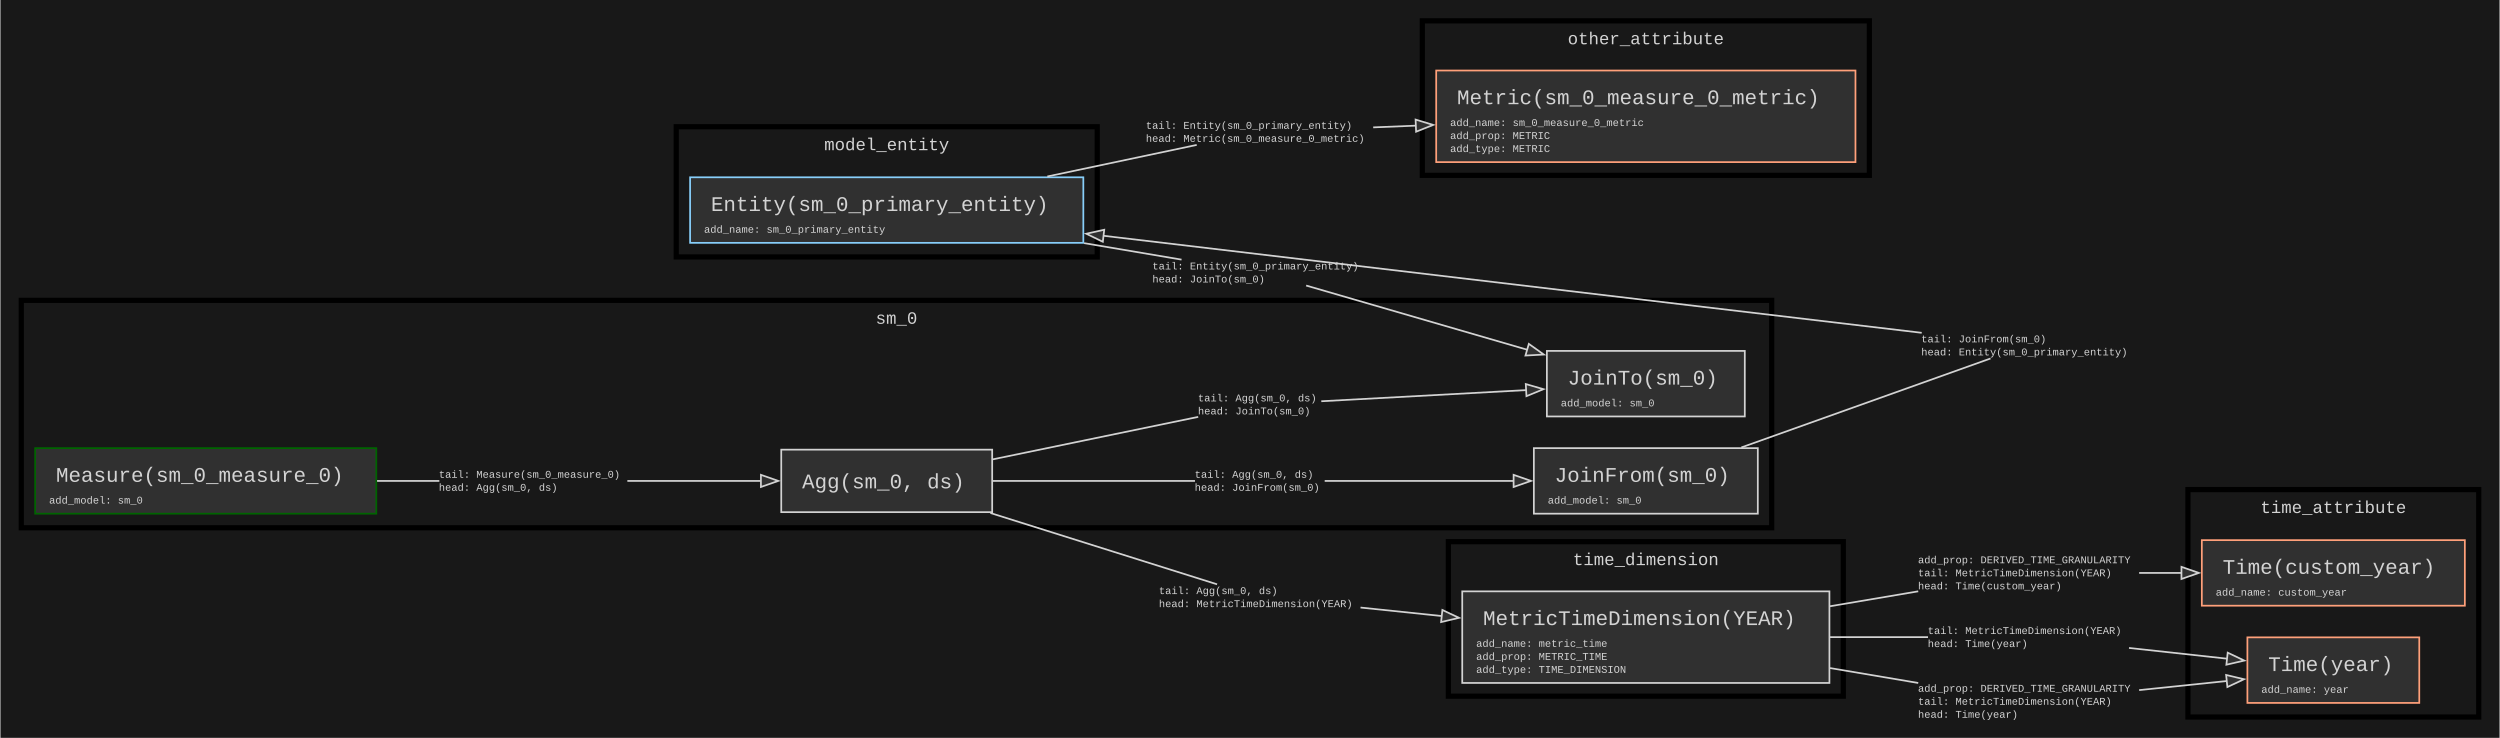
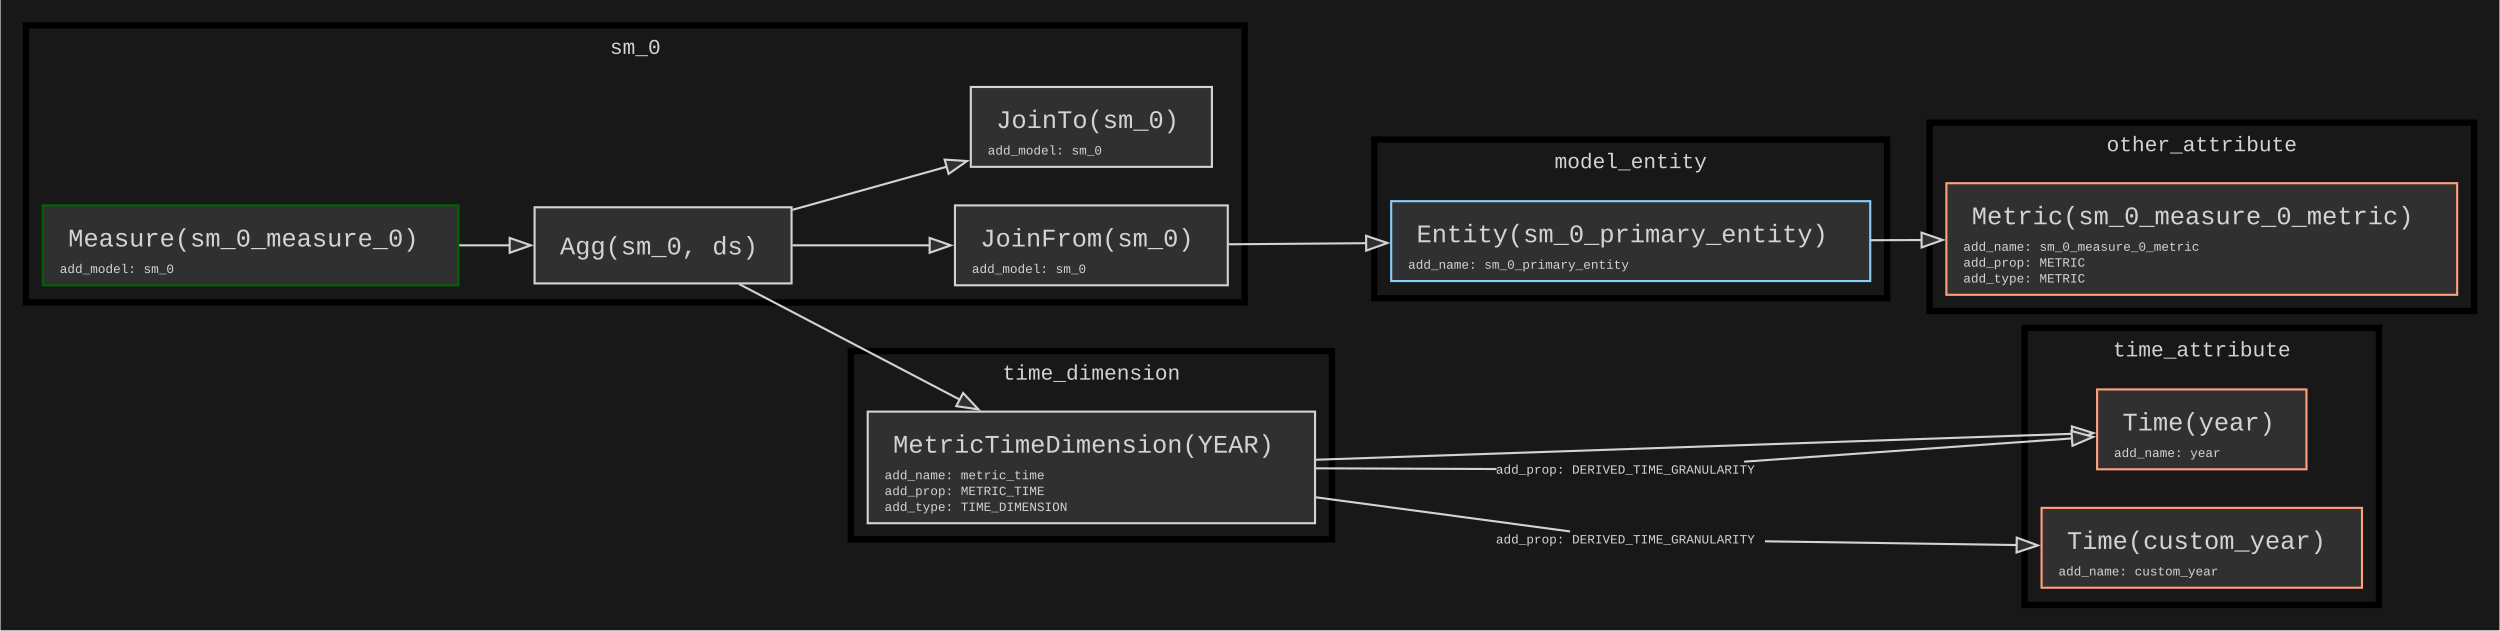
- <svg xmlns="http://www.w3.org/2000/svg" width="1440pt" height="425pt" viewBox="0.00 0.00 1439.50 425.00">
-   <g id="graph0" class="graph" transform="scale(1 1) rotate(0) translate(4 421)">
-     <polygon fill="#181818" stroke="none" points="-4,4 -4,-421 1435.5,-421 1435.5,4 -4,4" />
+ <svg xmlns="http://www.w3.org/2000/svg" width="1182pt" height="298pt" viewBox="0.00 0.00 1181.50 298.00">
+   <g id="graph0" class="graph" transform="scale(1 1) rotate(0) translate(4 294)">
+     <polygon fill="#181818" stroke="none" points="-4,4 -4,-294 1177.5,-294 1177.5,4 -4,4" />
    <g id="clust1" class="cluster">
-       <polygon fill="#181818" stroke="#000000" stroke-width="3" points="8,-117 8,-248 1016.25,-248 1016.25,-117 8,-117" />
-       <text text-anchor="middle" x="512.12" y="-234.5" font-family="Courier New" font-size="10.00" fill="#d3d3d3">sm_0</text>
+       <polygon fill="#181818" stroke="#000000" stroke-width="3" points="8,-151 8,-282 584.25,-282 584.25,-151 8,-151" />
+       <text text-anchor="middle" x="296.12" y="-268.5" font-family="Courier New" font-size="10.00" fill="#d3d3d3">sm_0</text>
    </g>
    <g id="clust2" class="cluster">
-       <polygon fill="#181818" stroke="#000000" stroke-width="3" points="385.25,-273 385.25,-348 627.75,-348 627.75,-273 385.25,-273" />
-       <text text-anchor="middle" x="506.5" y="-334.5" font-family="Courier New" font-size="10.00" fill="#d3d3d3">model_entity</text>
+       <polygon fill="#181818" stroke="#000000" stroke-width="3" points="398,-39 398,-128 625.5,-128 625.5,-39 398,-39" />
+       <text text-anchor="middle" x="511.75" y="-114.5" font-family="Courier New" font-size="10.00" fill="#d3d3d3">time_dimension</text>
    </g>
    <g id="clust3" class="cluster">
-       <polygon fill="#181818" stroke="#000000" stroke-width="3" points="815,-320 815,-409 1072.5,-409 1072.5,-320 815,-320" />
-       <text text-anchor="middle" x="943.75" y="-395.5" font-family="Courier New" font-size="10.00" fill="#d3d3d3">other_attribute</text>
+       <polygon fill="#181818" stroke="#000000" stroke-width="3" points="953,-8 953,-139 1120.5,-139 1120.5,-8 953,-8" />
+       <text text-anchor="middle" x="1036.75" y="-125.5" font-family="Courier New" font-size="10.00" fill="#d3d3d3">time_attribute</text>
    </g>
    <g id="clust4" class="cluster">
-       <polygon fill="#181818" stroke="#000000" stroke-width="3" points="830,-20 830,-109 1057.5,-109 1057.5,-20 830,-20" />
-       <text text-anchor="middle" x="943.75" y="-95.5" font-family="Courier New" font-size="10.00" fill="#d3d3d3">time_dimension</text>
+       <polygon fill="#181818" stroke="#000000" stroke-width="3" points="645.5,-153 645.5,-228 888,-228 888,-153 645.5,-153" />
+       <text text-anchor="middle" x="766.75" y="-214.5" font-family="Courier New" font-size="10.00" fill="#d3d3d3">model_entity</text>
    </g>
    <g id="clust5" class="cluster">
-       <polygon fill="#181818" stroke="#000000" stroke-width="3" points="1256,-8 1256,-139 1423.5,-139 1423.5,-8 1256,-8" />
-       <text text-anchor="middle" x="1339.75" y="-125.5" font-family="Courier New" font-size="10.00" fill="#d3d3d3">time_attribute</text>
+       <polygon fill="#181818" stroke="#000000" stroke-width="3" points="908,-147 908,-236 1165.5,-236 1165.5,-147 908,-147" />
+       <text text-anchor="middle" x="1036.75" y="-222.5" font-family="Courier New" font-size="10.00" fill="#d3d3d3">other_attribute</text>
    </g>
    <g id="node1" class="node">
-       <polygon fill="#303030" stroke="#d3d3d3" points="567.25,-162 445.75,-162 445.75,-126 567.25,-126 567.25,-162" />
-       <text text-anchor="start" x="457.75" y="-139.72" font-family="Courier New" font-size="12.00" fill="#d3d3d3">Agg(sm_0, ds)</text>
+       <polygon fill="#303030" stroke="#d3d3d3" points="370,-196 248.5,-196 248.5,-160 370,-160 370,-196" />
+       <text text-anchor="start" x="260.5" y="-173.72" font-family="Courier New" font-size="12.00" fill="#d3d3d3">Agg(sm_0, ds)</text>
+     </g>
+     <g id="node2" class="node">
+       <polygon fill="#303030" stroke="#d3d3d3" points="576.25,-196.88 447.25,-196.88 447.25,-159.12 576.25,-159.12 576.25,-196.88" />
+       <text text-anchor="start" x="459.25" y="-177.47" font-family="Courier New" font-size="12.00" fill="#d3d3d3">JoinFrom(sm_0)</text>
+       <text text-anchor="start" x="455.25" y="-164.93" font-family="Courier New" font-size="6.00" fill="#d3d3d3">add_model: sm_0</text>
+     </g>
+     <g id="edge7" class="edge">
+       <path fill="none" stroke="#d3d3d3" d="M370.41,-178C390.84,-178 413.94,-178 435.41,-178" />
+       <polygon fill="#303030" stroke="#d3d3d3" points="435.29,-181.5 445.29,-178 435.29,-174.5 435.29,-181.5" />
+     </g>
+     <g id="node3" class="node">
+       <polygon fill="#303030" stroke="#d3d3d3" points="568.75,-252.88 454.75,-252.88 454.75,-215.12 568.75,-215.12 568.75,-252.88" />
+       <text text-anchor="start" x="466.75" y="-233.47" font-family="Courier New" font-size="12.00" fill="#d3d3d3">JoinTo(sm_0)</text>
+       <text text-anchor="start" x="462.75" y="-220.93" font-family="Courier New" font-size="6.00" fill="#d3d3d3">add_model: sm_0</text>
+     </g>
+     <g id="edge8" class="edge">
+       <path fill="none" stroke="#d3d3d3" d="M370.41,-194.8C393.41,-201.23 419.78,-208.59 443.41,-215.19" />
+       <polygon fill="#303030" stroke="#d3d3d3" points="442.38,-218.54 452.95,-217.86 444.26,-211.8 442.38,-218.54" />
+     </g>
+     <g id="node5" class="node">
+       <polygon fill="#303030" stroke="#d3d3d3" points="617.5,-99.38 406,-99.38 406,-46.62 617.5,-46.62 617.5,-99.38" />
+       <text text-anchor="start" x="418" y="-79.97" font-family="Courier New" font-size="12.00" fill="#d3d3d3">MetricTimeDimension(YEAR)</text>
+       <text text-anchor="start" x="414" y="-67.42" font-family="Courier New" font-size="6.00" fill="#d3d3d3">add_name: metric_time</text>
+       <text text-anchor="start" x="414" y="-59.92" font-family="Courier New" font-size="6.00" fill="#d3d3d3">add_prop: METRIC_TIME</text>
+       <text text-anchor="start" x="414" y="-52.42" font-family="Courier New" font-size="6.00" fill="#d3d3d3">add_type: TIME_DIMENSION</text>
+     </g>
+     <g id="edge1" class="edge">
+       <path fill="none" stroke="#d3d3d3" d="M345.17,-159.71C373.97,-144.63 415.51,-122.88 449.77,-104.93" />
+       <polygon fill="#303030" stroke="#d3d3d3" points="451.11,-108.18 458.34,-100.44 447.86,-101.98 451.11,-108.18" />
+     </g>
+     <g id="node8" class="node">
+       <polygon fill="#303030" stroke="#87cefa" points="880,-198.88 653.5,-198.88 653.5,-161.12 880,-161.12 880,-198.88" />
+       <text text-anchor="start" x="665.5" y="-179.47" font-family="Courier New" font-size="12.00" fill="#d3d3d3">Entity(sm_0_primary_entity)</text>
+       <text text-anchor="start" x="661.5" y="-166.93" font-family="Courier New" font-size="6.00" fill="#d3d3d3">add_name: sm_0_primary_entity</text>
+     </g>
+     <g id="edge10" class="edge">
+       <path fill="none" stroke="#d3d3d3" d="M576.59,-178.5C596.5,-178.66 619.19,-178.84 641.76,-179.02" />
+       <polygon fill="#303030" stroke="#d3d3d3" points="641.64,-182.52 651.67,-179.1 641.69,-175.52 641.64,-182.52" />
+     </g>
+     <g id="node4" class="node">
+       <polygon fill="#303030" stroke="#006400" points="212.5,-196.88 16,-196.88 16,-159.12 212.5,-159.12 212.5,-196.88" />
+       <text text-anchor="start" x="28" y="-177.47" font-family="Courier New" font-size="12.00" fill="#d3d3d3">Measure(sm_0_measure_0)</text>
+       <text text-anchor="start" x="24" y="-164.93" font-family="Courier New" font-size="6.00" fill="#d3d3d3">add_model: sm_0</text>
+     </g>
+     <g id="edge9" class="edge">
+       <path fill="none" stroke="#d3d3d3" d="M212.88,-178C220.98,-178 229.08,-178 236.93,-178" />
+       <polygon fill="#303030" stroke="#d3d3d3" points="236.73,-181.5 246.73,-178 236.73,-174.5 236.73,-181.5" />
+     </g>
+     <g id="node7" class="node">
+       <polygon fill="#303030" stroke="#ffa07a" points="1086.25,-109.88 987.25,-109.88 987.25,-72.12 1086.25,-72.12 1086.25,-109.88" />
+       <text text-anchor="start" x="999.25" y="-90.47" font-family="Courier New" font-size="12.00" fill="#d3d3d3">Time(year)</text>
+       <text text-anchor="start" x="995.25" y="-77.92" font-family="Courier New" font-size="6.00" fill="#d3d3d3">add_name: year</text>
+     </g>
+     <g id="edge2" class="edge">
+       <path fill="none" stroke="#d3d3d3" d="M617.99,-76.64C725.52,-80.33 888.05,-85.9 975.65,-88.91" />
+       <polygon fill="#303030" stroke="#d3d3d3" points="975.36,-92.4 985.47,-89.24 975.6,-85.4 975.36,-92.4" />
+     </g>
+     <g id="node10" class="node">
+       <polygon fill="none" stroke="none" points="830.5,-75.75 703,-75.75 703,-68.25 830.5,-68.25 830.5,-75.75" />
+       <text text-anchor="start" x="703" y="-70.05" font-family="Courier New" font-size="6.00" fill="#d3d3d3">add_prop: DERIVED_TIME_GRANULARITY</text>
+     </g>
+     <g id="edge3" class="edge">
+       <path fill="none" stroke="#d3d3d3" d="M617.85,-72.58C646.9,-72.47 677.51,-72.35 703.29,-72.25" />
+     </g>
+     <g id="node11" class="node">
+       <polygon fill="none" stroke="none" points="830.5,-42.75 703,-42.75 703,-35.25 830.5,-35.25 830.5,-42.75" />
+       <text text-anchor="start" x="703" y="-37.05" font-family="Courier New" font-size="6.00" fill="#d3d3d3">add_prop: DERIVED_TIME_GRANULARITY</text>
+     </g>
+     <g id="edge5" class="edge">
+       <path fill="none" stroke="#d3d3d3" d="M617.85,-58.88C661.7,-52.98 709.08,-46.62 738.09,-42.72" />
    </g>
    <g id="node6" class="node">
-       <polygon fill="none" stroke="none" points="758.88,-151.5 683.88,-151.5 683.88,-136.5 758.88,-136.5 758.88,-151.5" />
-       <text text-anchor="start" x="683.88" y="-145.8" font-family="Courier New" font-size="6.00" fill="#d3d3d3">tail: Agg(sm_0, ds)</text>
-       <text text-anchor="start" x="683.88" y="-138.3" font-family="Courier New" font-size="6.00" fill="#d3d3d3">head: JoinFrom(sm_0)</text>
+       <polygon fill="#303030" stroke="#ffa07a" points="1112.5,-53.88 961,-53.88 961,-16.12 1112.5,-16.12 1112.5,-53.88" />
+       <text text-anchor="start" x="973" y="-34.48" font-family="Courier New" font-size="12.00" fill="#d3d3d3">Time(custom_year)</text>
+       <text text-anchor="start" x="969" y="-21.93" font-family="Courier New" font-size="6.00" fill="#d3d3d3">add_name: custom_year</text>
+     </g>
+     <g id="node9" class="node">
+       <polygon fill="#303030" stroke="#ffa07a" points="1157.5,-207.38 916,-207.38 916,-154.62 1157.5,-154.62 1157.5,-207.38" />
+       <text text-anchor="start" x="928" y="-187.97" font-family="Courier New" font-size="12.00" fill="#d3d3d3">Metric(sm_0_measure_0_metric)</text>
+       <text text-anchor="start" x="924" y="-175.43" font-family="Courier New" font-size="6.00" fill="#d3d3d3">add_name: sm_0_measure_0_metric</text>
+       <text text-anchor="start" x="924" y="-167.93" font-family="Courier New" font-size="6.00" fill="#d3d3d3">add_prop: METRIC</text>
+       <text text-anchor="start" x="924" y="-160.43" font-family="Courier New" font-size="6.00" fill="#d3d3d3">add_type: METRIC</text>
    </g>
    <g id="edge11" class="edge">
-       <path fill="none" stroke="#d3d3d3" d="M567.65,-144C605.15,-144 652.17,-144 684.06,-144" />
-     </g>
-     <g id="node7" class="node">
-       <polygon fill="none" stroke="none" points="757,-195.5 685.75,-195.5 685.75,-180.5 757,-180.5 757,-195.5" />
-       <text text-anchor="start" x="685.75" y="-189.8" font-family="Courier New" font-size="6.00" fill="#d3d3d3">tail: Agg(sm_0, ds)</text>
-       <text text-anchor="start" x="685.75" y="-182.3" font-family="Courier New" font-size="6.00" fill="#d3d3d3">head: JoinTo(sm_0)</text>
-     </g>
-     <g id="edge13" class="edge">
-       <path fill="none" stroke="#d3d3d3" d="M567.65,-156.43C605.88,-164.34 654.02,-174.28 685.92,-180.88" />
-     </g>
-     <g id="node17" class="node">
-       <polygon fill="none" stroke="none" points="779.5,-84.5 663.25,-84.5 663.25,-69.5 779.5,-69.5 779.5,-84.5" />
-       <text text-anchor="start" x="663.25" y="-78.8" font-family="Courier New" font-size="6.00" fill="#d3d3d3">tail: Agg(sm_0, ds)</text>
-       <text text-anchor="start" x="663.25" y="-71.3" font-family="Courier New" font-size="6.00" fill="#d3d3d3">head: MetricTimeDimension(YEAR)</text>
-     </g>
-     <g id="edge15" class="edge">
-       <path fill="none" stroke="#d3d3d3" d="M566.23,-125.51C609.31,-111.96 665.52,-94.26 696.78,-84.43" />
-     </g>
-     <g id="node2" class="node">
-       <polygon fill="#303030" stroke="#d3d3d3" points="1008.25,-162.88 879.25,-162.88 879.25,-125.12 1008.25,-125.12 1008.25,-162.88" />
-       <text text-anchor="start" x="891.25" y="-143.47" font-family="Courier New" font-size="12.00" fill="#d3d3d3">JoinFrom(sm_0)</text>
-       <text text-anchor="start" x="887.25" y="-130.93" font-family="Courier New" font-size="6.00" fill="#d3d3d3">add_model: sm_0</text>
-     </g>
-     <g id="node19" class="node">
-       <polygon fill="none" stroke="none" points="1226.12,-229.5 1102.38,-229.5 1102.38,-214.5 1226.12,-214.5 1226.12,-229.5" />
-       <text text-anchor="start" x="1102.38" y="-223.8" font-family="Courier New" font-size="6.00" fill="#d3d3d3">tail: JoinFrom(sm_0)</text>
-       <text text-anchor="start" x="1102.38" y="-216.3" font-family="Courier New" font-size="6.00" fill="#d3d3d3">head: Entity(sm_0_primary_entity)</text>
-     </g>
-     <g id="edge19" class="edge">
-       <path fill="none" stroke="#d3d3d3" d="M998.76,-163.28C1045.14,-179.84 1109.54,-202.83 1142.3,-214.52" />
-     </g>
-     <g id="node3" class="node">
-       <polygon fill="#303030" stroke="#d3d3d3" points="1000.75,-218.88 886.75,-218.88 886.75,-181.12 1000.75,-181.12 1000.75,-218.88" />
-       <text text-anchor="start" x="898.75" y="-199.47" font-family="Courier New" font-size="12.00" fill="#d3d3d3">JoinTo(sm_0)</text>
-       <text text-anchor="start" x="894.75" y="-186.93" font-family="Courier New" font-size="6.00" fill="#d3d3d3">add_model: sm_0</text>
-     </g>
-     <g id="node4" class="node">
-       <polygon fill="#303030" stroke="#006400" points="212.5,-162.88 16,-162.88 16,-125.12 212.5,-125.12 212.5,-162.88" />
-       <text text-anchor="start" x="28" y="-143.47" font-family="Courier New" font-size="12.00" fill="#d3d3d3">Measure(sm_0_measure_0)</text>
-       <text text-anchor="start" x="24" y="-130.93" font-family="Courier New" font-size="6.00" fill="#d3d3d3">add_model: sm_0</text>
-     </g>
-     <g id="node5" class="node">
-       <polygon fill="none" stroke="none" points="357.25,-151.5 248.5,-151.5 248.5,-136.5 357.25,-136.5 357.25,-151.5" />
-       <text text-anchor="start" x="248.5" y="-145.8" font-family="Courier New" font-size="6.00" fill="#d3d3d3">tail: Measure(sm_0_measure_0)</text>
-       <text text-anchor="start" x="248.5" y="-138.3" font-family="Courier New" font-size="6.00" fill="#d3d3d3">head: Agg(sm_0, ds)</text>
-     </g>
-     <g id="edge3" class="edge">
-       <path fill="none" stroke="#d3d3d3" d="M212.94,-144C225.28,-144 237.53,-144 248.8,-144" />
+       <path fill="none" stroke="#d3d3d3" d="M880.24,-180.42C888.22,-180.45 896.31,-180.48 904.39,-180.51" />
+       <polygon fill="#303030" stroke="#d3d3d3" points="904.26,-184.01 914.27,-180.55 904.28,-177.01 904.26,-184.01" />
    </g>
    <g id="edge4" class="edge">
-       <path fill="none" stroke="#d3d3d3" d="M357.11,-144C380.69,-144 408.76,-144 434.12,-144" />
-       <polygon fill="#303030" stroke="#d3d3d3" points="434.04,-147.5 444.04,-144 434.04,-140.5 434.04,-147.5" />
-     </g>
-     <g id="edge12" class="edge">
-       <path fill="none" stroke="#d3d3d3" d="M758.77,-144C788.35,-144 831.06,-144 867.89,-144" />
-       <polygon fill="#303030" stroke="#d3d3d3" points="867.59,-147.5 877.59,-144 867.59,-140.5 867.59,-147.5" />
-     </g>
-     <g id="edge14" class="edge">
-       <path fill="none" stroke="#d3d3d3" d="M756.81,-189.88C788.32,-191.59 835.85,-194.18 874.97,-196.31" />
-       <polygon fill="#303030" stroke="#d3d3d3" points="874.6,-199.79 884.77,-196.84 874.98,-192.8 874.6,-199.79" />
-     </g>
-     <g id="node8" class="node">
-       <polygon fill="#303030" stroke="#87cefa" points="619.75,-318.88 393.25,-318.88 393.25,-281.12 619.75,-281.12 619.75,-318.88" />
-       <text text-anchor="start" x="405.25" y="-299.48" font-family="Courier New" font-size="12.00" fill="#d3d3d3">Entity(sm_0_primary_entity)</text>
-       <text text-anchor="start" x="401.25" y="-286.93" font-family="Courier New" font-size="6.00" fill="#d3d3d3">add_name: sm_0_primary_entity</text>
-     </g>
-     <g id="node13" class="node">
-       <polygon fill="none" stroke="none" points="787,-352.5 655.75,-352.5 655.75,-337.5 787,-337.5 787,-352.5" />
-       <text text-anchor="start" x="655.75" y="-346.8" font-family="Courier New" font-size="6.00" fill="#d3d3d3">tail: Entity(sm_0_primary_entity)</text>
-       <text text-anchor="start" x="655.75" y="-339.3" font-family="Courier New" font-size="6.00" fill="#d3d3d3">head: Metric(sm_0_measure_0_metric)</text>
-     </g>
-     <g id="edge1" class="edge">
-       <path fill="none" stroke="#d3d3d3" d="M599.01,-319.35C629.44,-325.78 661.53,-332.56 685.06,-337.53" />
-     </g>
-     <g id="node18" class="node">
-       <polygon fill="none" stroke="none" points="783.25,-271.5 659.5,-271.5 659.5,-256.5 783.25,-256.5 783.25,-271.5" />
-       <text text-anchor="start" x="659.5" y="-265.8" font-family="Courier New" font-size="6.00" fill="#d3d3d3">tail: Entity(sm_0_primary_entity)</text>
-       <text text-anchor="start" x="659.5" y="-258.3" font-family="Courier New" font-size="6.00" fill="#d3d3d3">head: JoinTo(sm_0)</text>
-     </g>
-     <g id="edge17" class="edge">
-       <path fill="none" stroke="#d3d3d3" d="M620.17,-280.95C640.12,-277.57 659.77,-274.25 676.32,-271.45" />
-     </g>
-     <g id="node9" class="node">
-       <polygon fill="#303030" stroke="#ffa07a" points="1064.5,-380.38 823,-380.38 823,-327.62 1064.5,-327.62 1064.5,-380.38" />
-       <text text-anchor="start" x="835" y="-360.98" font-family="Courier New" font-size="12.00" fill="#d3d3d3">Metric(sm_0_measure_0_metric)</text>
-       <text text-anchor="start" x="831" y="-348.43" font-family="Courier New" font-size="6.00" fill="#d3d3d3">add_name: sm_0_measure_0_metric</text>
-       <text text-anchor="start" x="831" y="-340.93" font-family="Courier New" font-size="6.00" fill="#d3d3d3">add_prop: METRIC</text>
-       <text text-anchor="start" x="831" y="-333.43" font-family="Courier New" font-size="6.00" fill="#d3d3d3">add_type: METRIC</text>
-     </g>
-     <g id="node10" class="node">
-       <polygon fill="#303030" stroke="#d3d3d3" points="1049.5,-80.38 838,-80.38 838,-27.62 1049.5,-27.62 1049.5,-80.38" />
-       <text text-anchor="start" x="850" y="-60.98" font-family="Courier New" font-size="12.00" fill="#d3d3d3">MetricTimeDimension(YEAR)</text>
-       <text text-anchor="start" x="846" y="-48.42" font-family="Courier New" font-size="6.00" fill="#d3d3d3">add_name: metric_time</text>
-       <text text-anchor="start" x="846" y="-40.92" font-family="Courier New" font-size="6.00" fill="#d3d3d3">add_prop: METRIC_TIME</text>
-       <text text-anchor="start" x="846" y="-33.42" font-family="Courier New" font-size="6.00" fill="#d3d3d3">add_type: TIME_DIMENSION</text>
-     </g>
-     <g id="node14" class="node">
-       <polygon fill="none" stroke="none" points="1228,-102.25 1100.5,-102.25 1100.5,-79.75 1228,-79.75 1228,-102.25" />
-       <text text-anchor="start" x="1100.5" y="-96.55" font-family="Courier New" font-size="6.00" fill="#d3d3d3">add_prop: DERIVED_TIME_GRANULARITY</text>
-       <text text-anchor="start" x="1100.5" y="-89.05" font-family="Courier New" font-size="6.00" fill="#d3d3d3">tail: MetricTimeDimension(YEAR)</text>
-       <text text-anchor="start" x="1100.5" y="-81.55" font-family="Courier New" font-size="6.00" fill="#d3d3d3">head: Time(custom_year)</text>
-     </g>
-     <g id="edge5" class="edge">
-       <path fill="none" stroke="#d3d3d3" d="M1049.84,-71.8C1067.22,-74.74 1084.75,-77.71 1100.65,-80.4" />
-     </g>
-     <g id="node15" class="node">
-       <polygon fill="none" stroke="none" points="1222.38,-61.5 1106.12,-61.5 1106.12,-46.5 1222.38,-46.5 1222.38,-61.5" />
-       <text text-anchor="start" x="1106.12" y="-55.8" font-family="Courier New" font-size="6.00" fill="#d3d3d3">tail: MetricTimeDimension(YEAR)</text>
-       <text text-anchor="start" x="1106.12" y="-48.3" font-family="Courier New" font-size="6.00" fill="#d3d3d3">head: Time(year)</text>
-     </g>
-     <g id="edge7" class="edge">
-       <path fill="none" stroke="#d3d3d3" d="M1049.84,-54C1069.3,-54 1088.94,-54 1106.28,-54" />
-     </g>
-     <g id="node16" class="node">
-       <polygon fill="none" stroke="none" points="1228,-28.25 1100.5,-28.25 1100.5,-5.75 1228,-5.75 1228,-28.25" />
-       <text text-anchor="start" x="1100.5" y="-22.55" font-family="Courier New" font-size="6.00" fill="#d3d3d3">add_prop: DERIVED_TIME_GRANULARITY</text>
-       <text text-anchor="start" x="1100.5" y="-15.05" font-family="Courier New" font-size="6.00" fill="#d3d3d3">tail: MetricTimeDimension(YEAR)</text>
-       <text text-anchor="start" x="1100.5" y="-7.55" font-family="Courier New" font-size="6.00" fill="#d3d3d3">head: Time(year)</text>
-     </g>
-     <g id="edge9" class="edge">
-       <path fill="none" stroke="#d3d3d3" d="M1049.84,-36.2C1067.22,-33.26 1084.75,-30.29 1100.65,-27.6" />
-     </g>
-     <g id="node11" class="node">
-       <polygon fill="#303030" stroke="#ffa07a" points="1415.5,-109.88 1264,-109.88 1264,-72.12 1415.5,-72.12 1415.5,-109.88" />
-       <text text-anchor="start" x="1276" y="-90.47" font-family="Courier New" font-size="12.00" fill="#d3d3d3">Time(custom_year)</text>
-       <text text-anchor="start" x="1272" y="-77.92" font-family="Courier New" font-size="6.00" fill="#d3d3d3">add_name: custom_year</text>
-     </g>
-     <g id="node12" class="node">
-       <polygon fill="#303030" stroke="#ffa07a" points="1389.25,-53.88 1290.25,-53.88 1290.25,-16.12 1389.25,-16.12 1389.25,-53.88" />
-       <text text-anchor="start" x="1302.25" y="-34.48" font-family="Courier New" font-size="12.00" fill="#d3d3d3">Time(year)</text>
-       <text text-anchor="start" x="1298.25" y="-21.93" font-family="Courier New" font-size="6.00" fill="#d3d3d3">add_name: year</text>
-     </g>
-     <g id="edge2" class="edge">
-       <path fill="none" stroke="#d3d3d3" d="M786.71,-347.63C794.66,-347.95 803,-348.29 811.51,-348.64" />
-       <polygon fill="#303030" stroke="#d3d3d3" points="811.13,-352.13 821.27,-349.04 811.42,-345.13 811.13,-352.13" />
+       <path fill="none" stroke="#d3d3d3" d="M820.38,-75.73C864.93,-78.89 928.78,-83.42 975.4,-86.72" />
+       <polygon fill="#303030" stroke="#d3d3d3" points="975.12,-90.21 985.34,-87.43 975.62,-83.23 975.12,-90.21" />
    </g>
    <g id="edge6" class="edge">
-       <path fill="none" stroke="#d3d3d3" d="M1227.89,-91C1235.9,-91 1244.2,-91 1252.5,-91" />
-       <polygon fill="#303030" stroke="#d3d3d3" points="1252.27,-94.5 1262.27,-91 1252.27,-87.5 1252.27,-94.5" />
-     </g>
-     <g id="edge8" class="edge">
-       <path fill="none" stroke="#d3d3d3" d="M1222.06,-47.78C1240.14,-45.8 1260.21,-43.6 1278.52,-41.6" />
-       <polygon fill="#303030" stroke="#d3d3d3" points="1278.9,-45.07 1288.46,-40.51 1278.14,-38.12 1278.9,-45.07" />
-     </g>
-     <g id="edge10" class="edge">
-       <path fill="none" stroke="#d3d3d3" d="M1227.89,-23.5C1244.45,-25.22 1262.28,-27.07 1278.71,-28.77" />
-       <polygon fill="#303030" stroke="#d3d3d3" points="1278,-32.22 1288.31,-29.77 1278.72,-25.25 1278,-32.22" />
-     </g>
-     <g id="edge16" class="edge">
-       <path fill="none" stroke="#d3d3d3" d="M779.41,-71.05C793.92,-69.53 810.04,-67.85 826.35,-66.15" />
-       <polygon fill="#303030" stroke="#d3d3d3" points="826.56,-69.65 836.14,-65.13 825.83,-62.68 826.56,-69.65" />
-     </g>
-     <g id="edge18" class="edge">
-       <path fill="none" stroke="#d3d3d3" d="M748.09,-256.53C779.11,-247.52 832.45,-232.03 875.46,-219.54" />
-       <polygon fill="#303030" stroke="#d3d3d3" points="876.36,-222.93 884.99,-216.78 874.41,-216.2 876.36,-222.93" />
-     </g>
-     <g id="edge20" class="edge">
-       <path fill="none" stroke="#d3d3d3" d="M1102.65,-229.3C995.3,-242.04 771.96,-268.52 631.2,-285.21" />
-       <polygon fill="#303030" stroke="#d3d3d3" points="630.97,-281.72 621.45,-286.37 631.79,-288.67 630.97,-281.72" />
+       <path fill="none" stroke="#d3d3d3" d="M830.25,-38.07C865.72,-37.54 910.65,-36.87 949.45,-36.29" />
+       <polygon fill="#303030" stroke="#d3d3d3" points="949.28,-39.79 959.23,-36.14 949.18,-32.79 949.28,-39.79" />
    </g>
  </g>
</svg>
